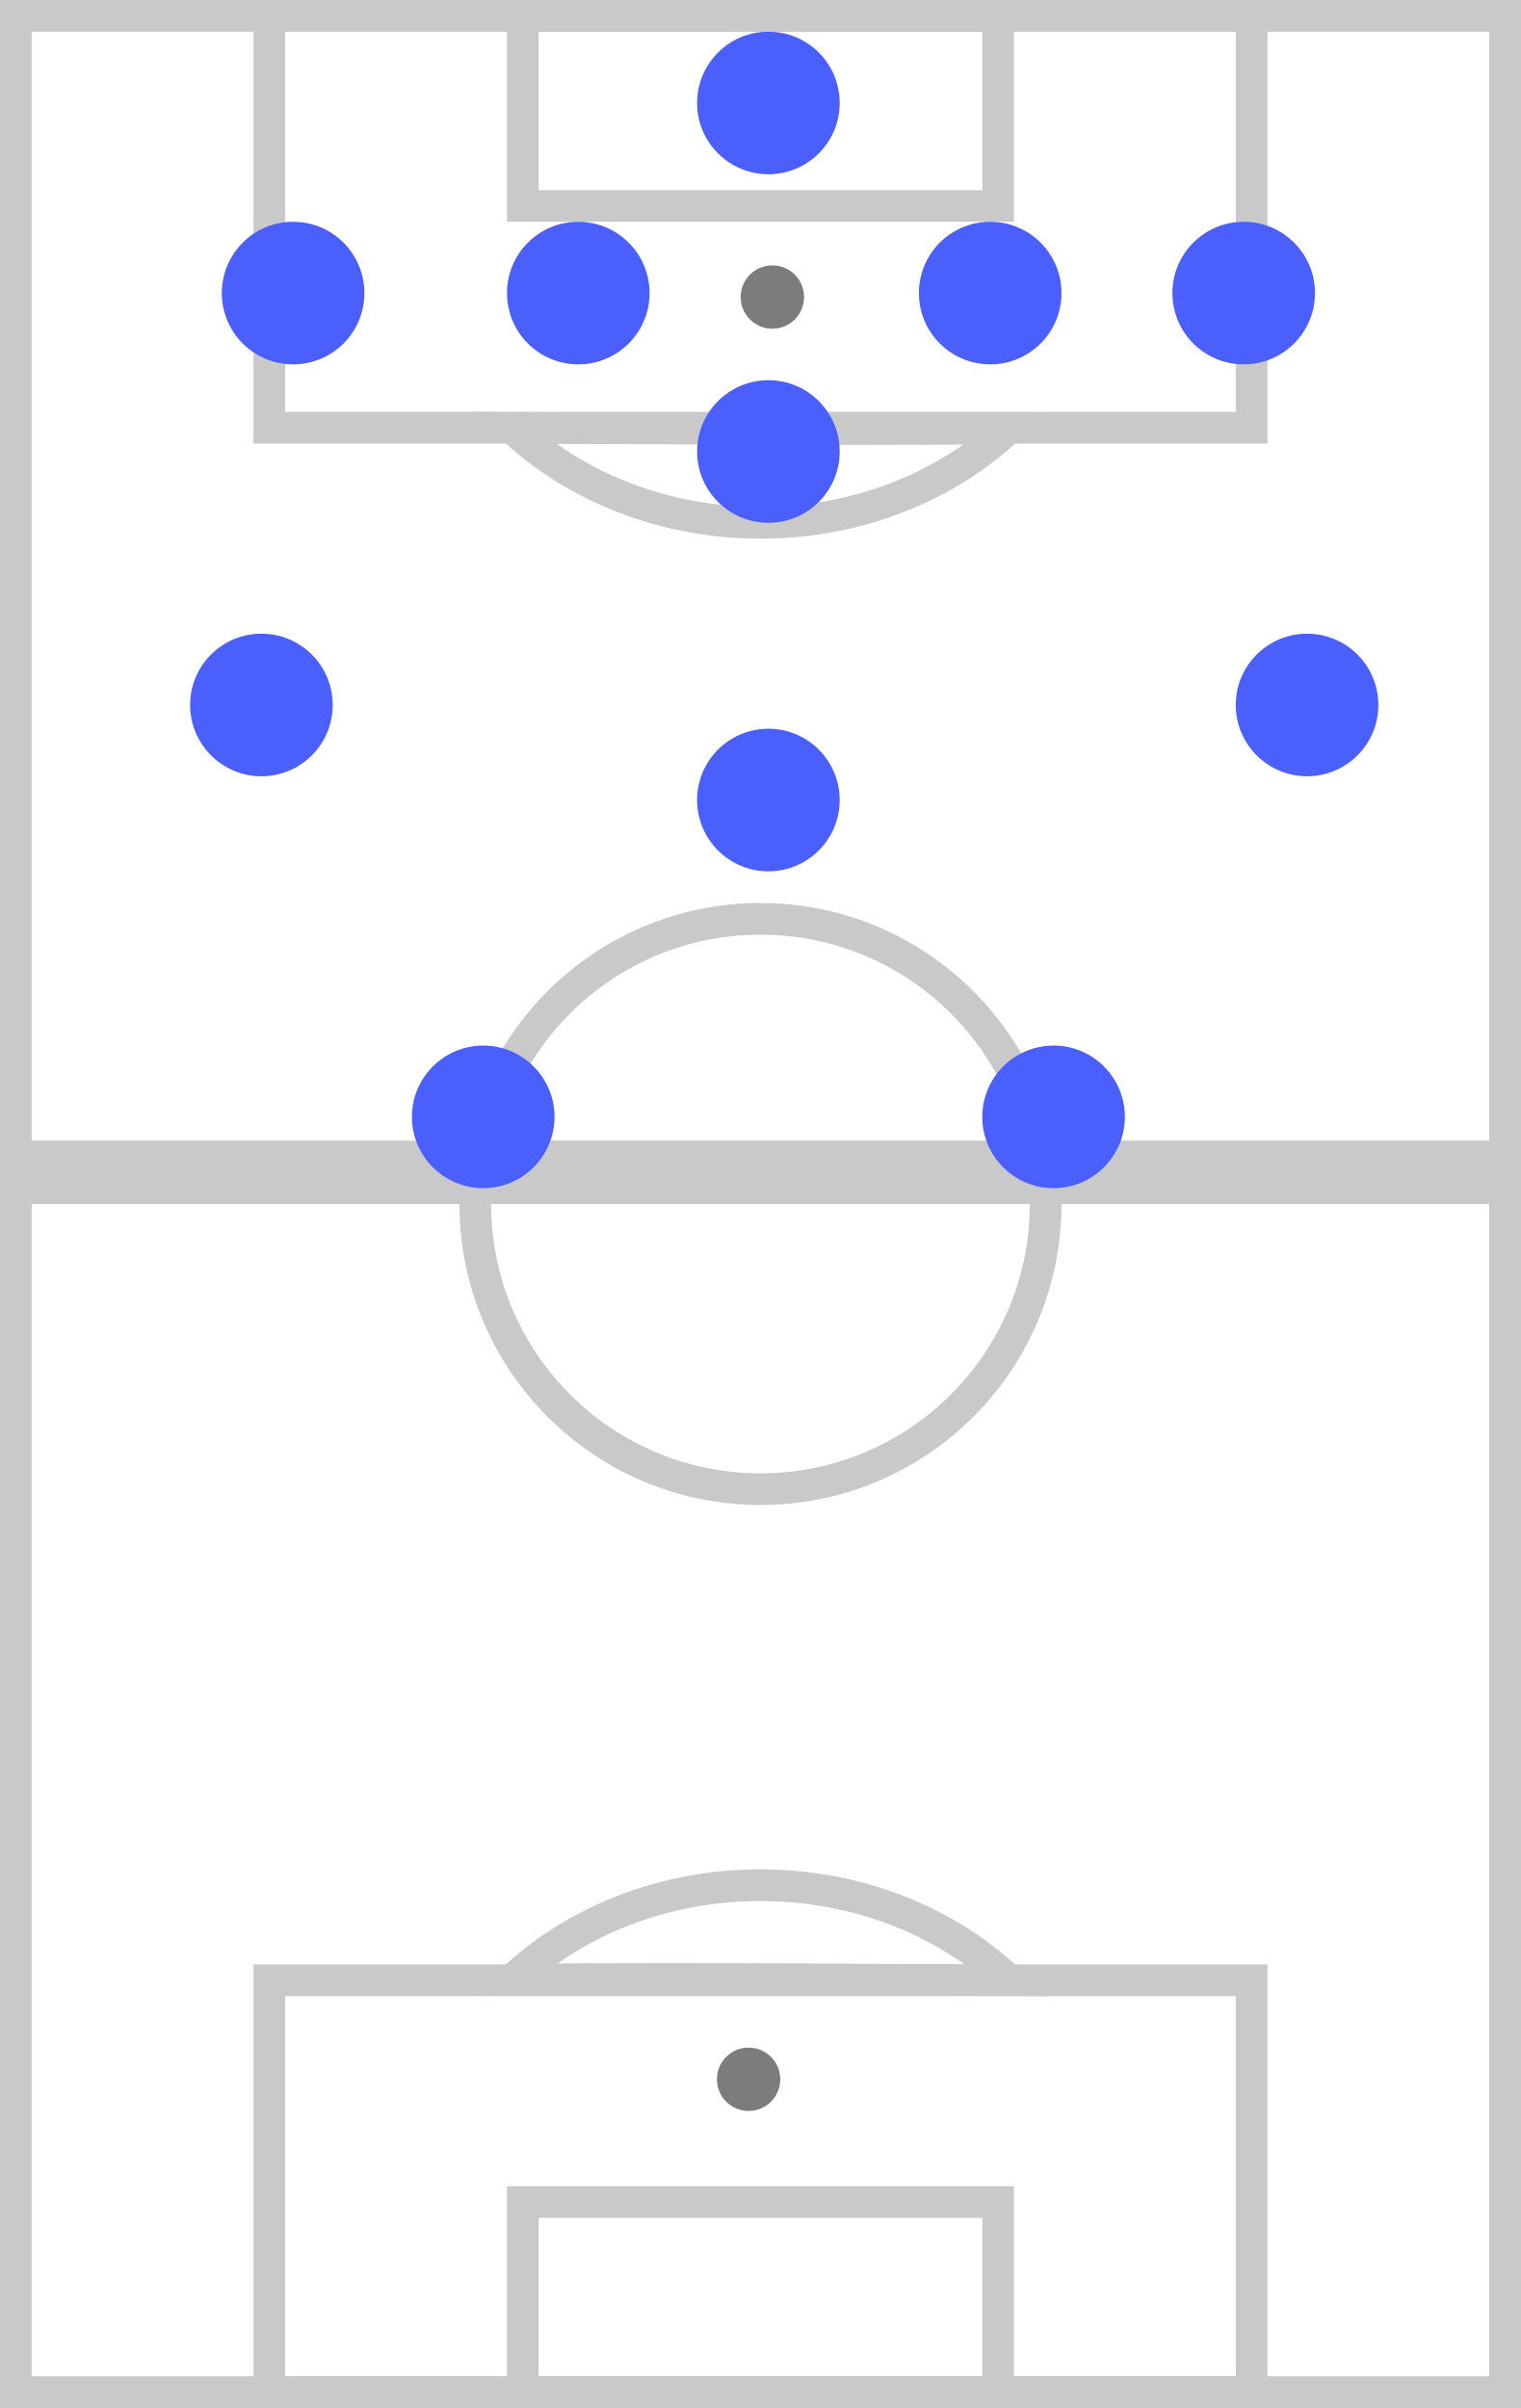
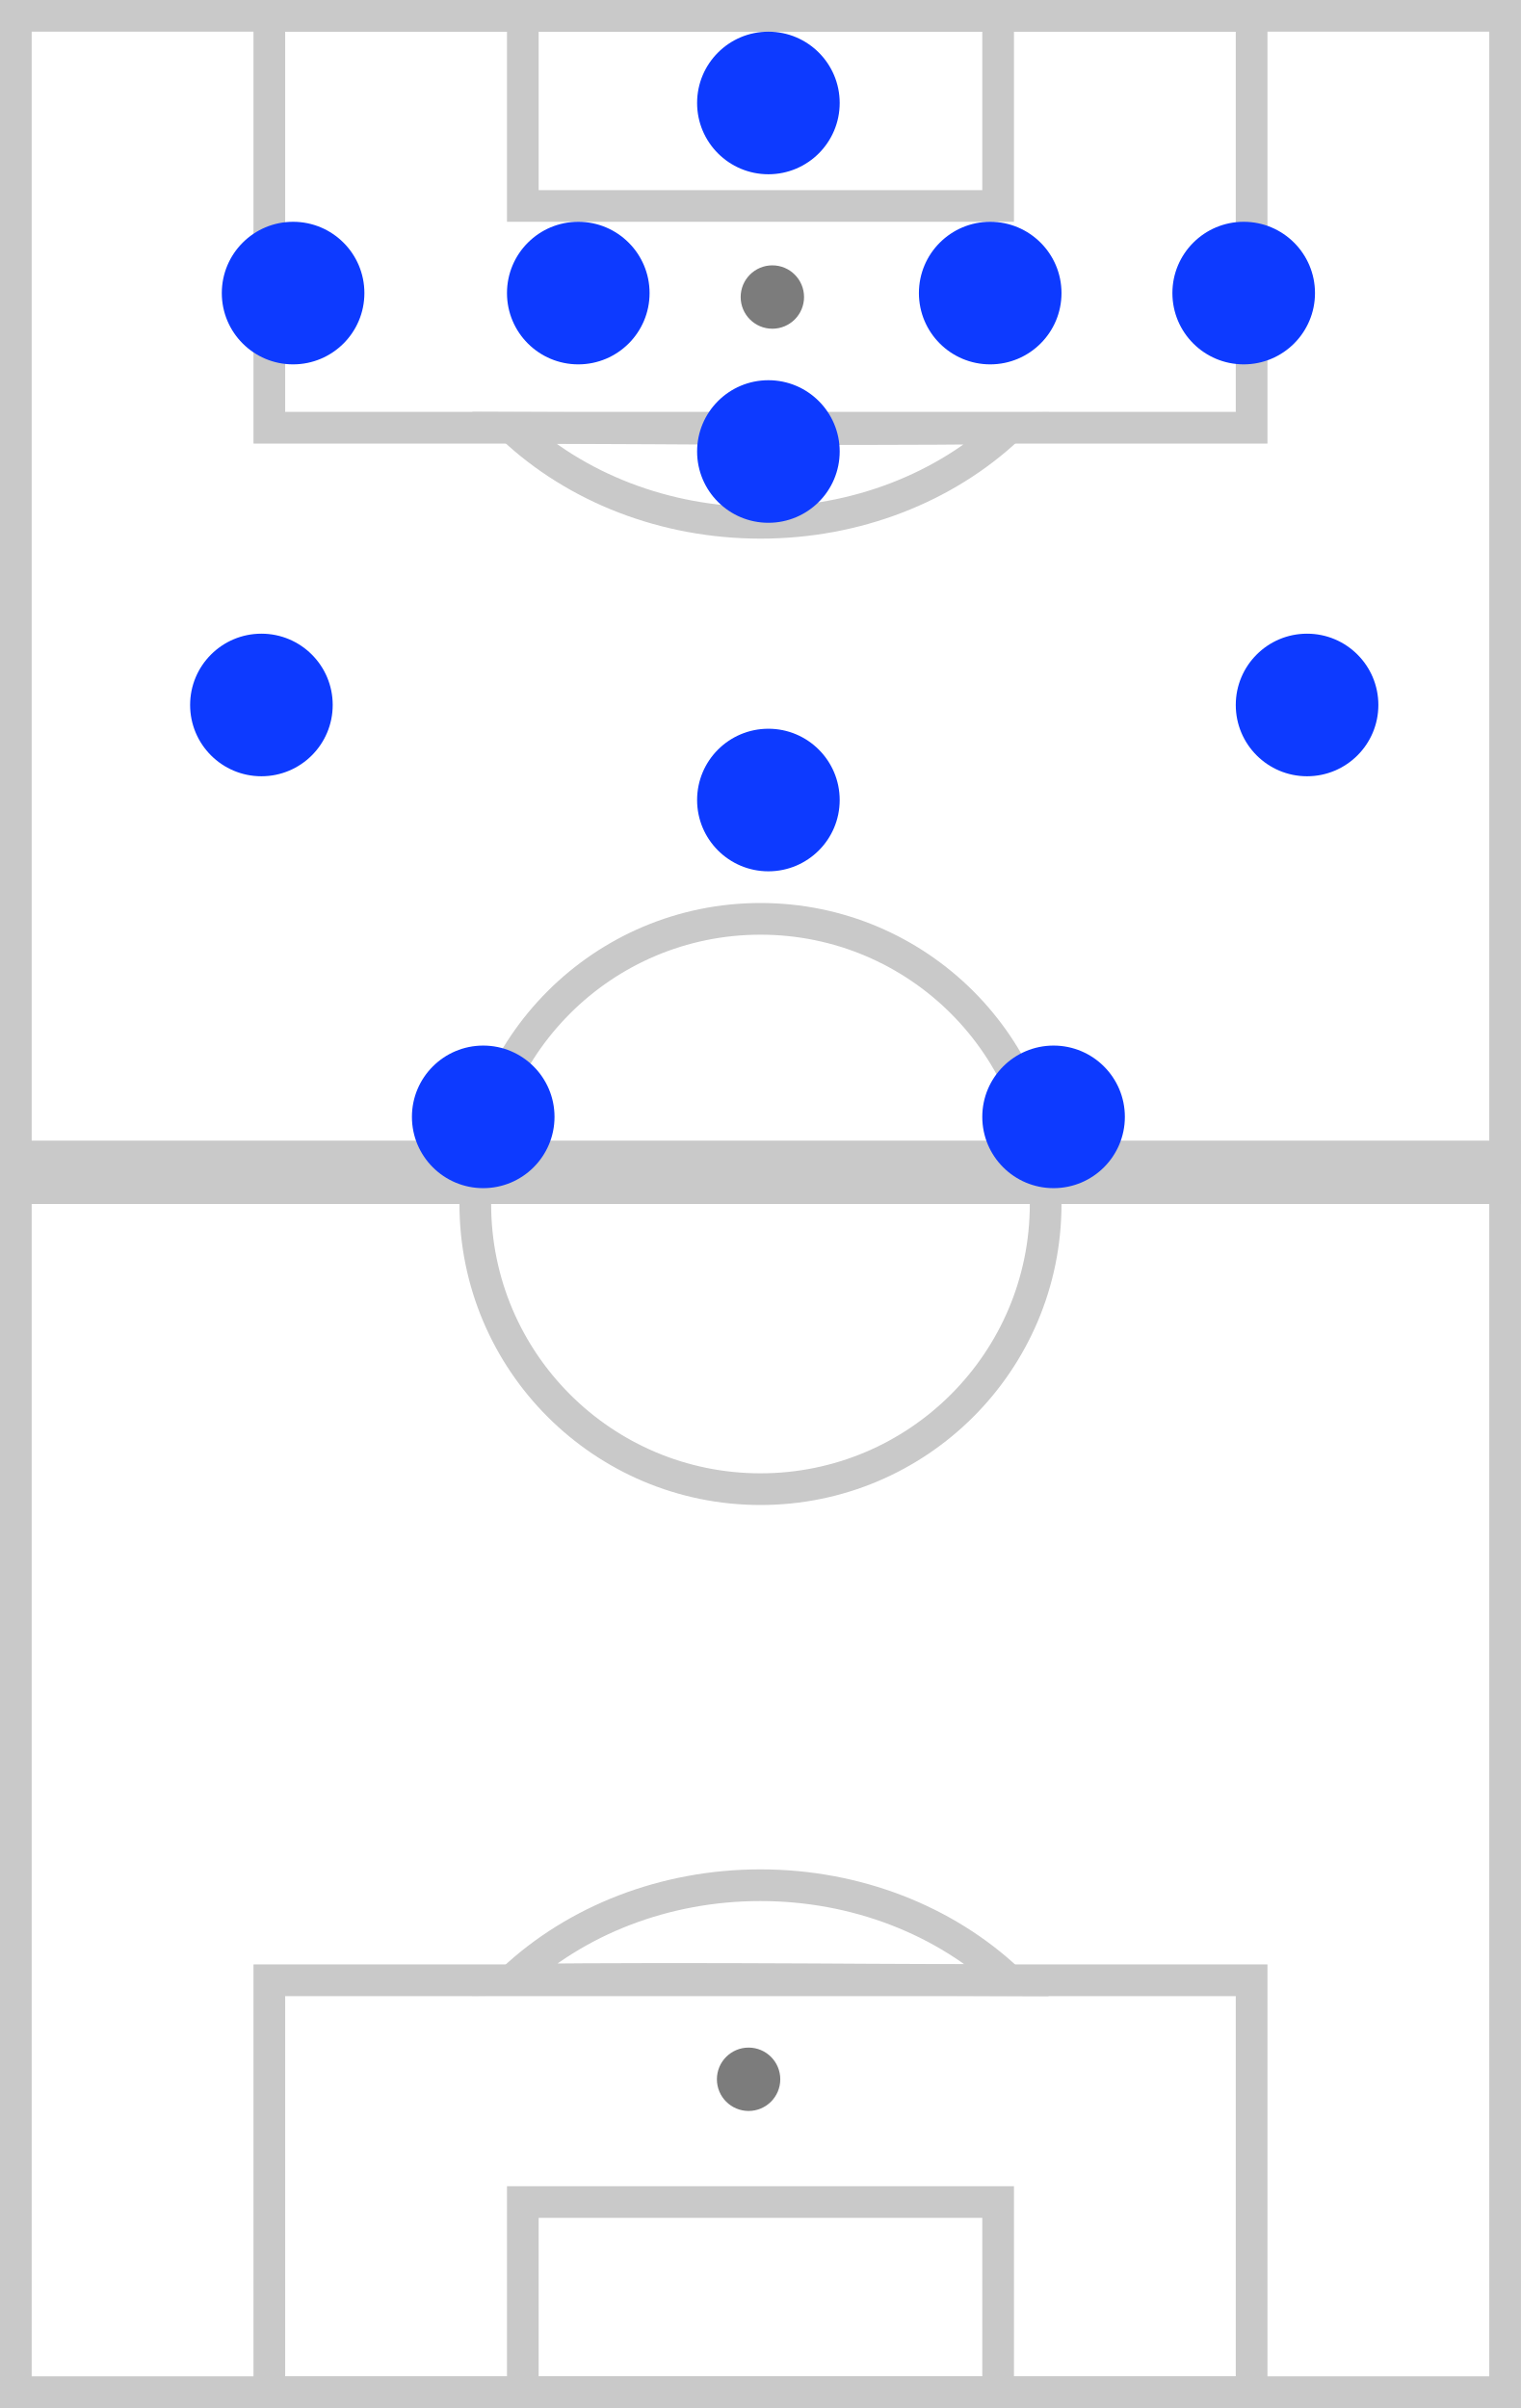
<svg xmlns="http://www.w3.org/2000/svg" width="48px" height="76px" viewBox="0 0 48 76" version="1.1">
  <g id="Card-Specifications" stroke="none" stroke-width="1" fill="none" fill-rule="evenodd">
    <g id="CARD-SPECS-–-Brackets-Desktop-(2-of-2)" transform="translate(-1721, -124)">
      <g id="Group-30" transform="translate(1721, 124)">
        <g id="Group-21-Copy-22" transform="translate(24, 38) rotate(-180) translate(-24, -38) ">
          <rect id="Rectangle" stroke="#C9C9C9" fill="#FFFFFF" x="0.5" y="0.5" width="47" height="75" />
          <rect id="Rectangle" stroke="#C9C9C9" fill="#D8D8D8" x="0.5" y="38.5" width="47" height="1" />
          <g id="Group-18" transform="translate(8, 0)">
            <path d="M23.823,13.519 C20.719,13.549 18.038,13.549 14.322,13.531 C13.852,13.528 13.451,13.526 12.575,13.521 C10.626,13.511 9.388,13.505 8.164,13.502 C10.17,15.391 12.98,16.5 16.003,16.5 C19.016,16.5 21.818,15.397 23.823,13.519 Z" id="Combined-Shape" stroke="#C9C9C9" />
            <rect id="Rectangle" stroke="#C9C9C9" x="0.5" y="0.5" width="31" height="13" />
            <rect id="Rectangle-Copy-99" stroke="#C9C9C9" x="8.5" y="0.5" width="15" height="6" />
            <circle id="Oval" fill="#7C7C7C" cx="16.375" cy="10.375" r="1" />
          </g>
          <g id="Group-18-Copy" transform="translate(24, 67.5) rotate(-180) translate(-24, -67.5) translate(8, 59)">
            <path d="M23.823,13.519 C20.719,13.549 18.038,13.549 14.322,13.531 C13.852,13.528 13.451,13.526 12.575,13.521 C10.626,13.511 9.388,13.505 8.164,13.502 C10.17,15.391 12.98,16.5 16.003,16.5 C19.016,16.5 21.818,15.397 23.823,13.519 Z" id="Combined-Shape" stroke="#C9C9C9" />
            <rect id="Rectangle" stroke="#C9C9C9" x="0.5" y="0.5" width="31" height="13" />
            <rect id="Rectangle-Copy-99" stroke="#C9C9C9" x="8.5" y="0.5" width="15" height="6" />
            <circle id="Oval" fill="#7C7C7C" cx="16.375" cy="9.375" r="1" />
          </g>
          <circle id="Oval" stroke="#C9C9C9" cx="24" cy="38" r="9" />
        </g>
-         <g id="Group-13-Copy-29" transform="translate(25, 19.5) rotate(-360) translate(-25, -19.5) translate(6, 1)" fill="#4B5FFC">
+         <g id="Group-13-Copy-29" transform="translate(25, 19.5) rotate(-360) translate(-25, -19.5) translate(6, 1)" fill="#0d3aff">
          <circle id="Oval-Copy-18" transform="translate(3.25, 8.25) rotate(-270) translate(-3.25, -8.25) " cx="3.25" cy="8.25" r="2.25" />
          <circle id="Oval-Copy-19" transform="translate(12.25, 8.25) rotate(-270) translate(-12.25, -8.25) " cx="12.25" cy="8.25" r="2.25" />
          <circle id="Oval-Copy-20" transform="translate(25.25, 8.25) rotate(-270) translate(-25.25, -8.25) " cx="25.25" cy="8.25" r="2.25" />
          <circle id="Oval-Copy-27" transform="translate(18.25, 13.25) rotate(-270) translate(-18.25, -13.25) " cx="18.25" cy="13.25" r="2.25" />
          <circle id="Oval-Copy-28" transform="translate(18.25, 24.25) rotate(-270) translate(-18.25, -24.25) " cx="18.25" cy="24.25" r="2.25" />
          <circle id="Oval-Copy-29" transform="translate(2.25, 21.25) rotate(-270) translate(-2.25, -21.25) " cx="2.25" cy="21.25" r="2.25" />
          <circle id="Oval-Copy-31" transform="translate(9.25, 34.25) rotate(-270) translate(-9.25, -34.25) " cx="9.25" cy="34.25" r="2.25" />
          <circle id="Oval-Copy-30" transform="translate(35.25, 21.25) rotate(-270) translate(-35.25, -21.25) " cx="35.25" cy="21.25" r="2.25" />
          <circle id="Oval-Copy-32" transform="translate(27.25, 34.25) rotate(-270) translate(-27.25, -34.25) " cx="27.25" cy="34.25" r="2.25" />
          <circle id="Oval-Copy-21" transform="translate(33.25, 8.25) rotate(-270) translate(-33.25, -8.25) " cx="33.25" cy="8.25" r="2.25" />
          <circle id="Oval-Copy-20" transform="translate(18.25, 2.25) rotate(-270) translate(-18.25, -2.25) " cx="18.25" cy="2.25" r="2.25" />
        </g>
      </g>
    </g>
  </g>
</svg>
